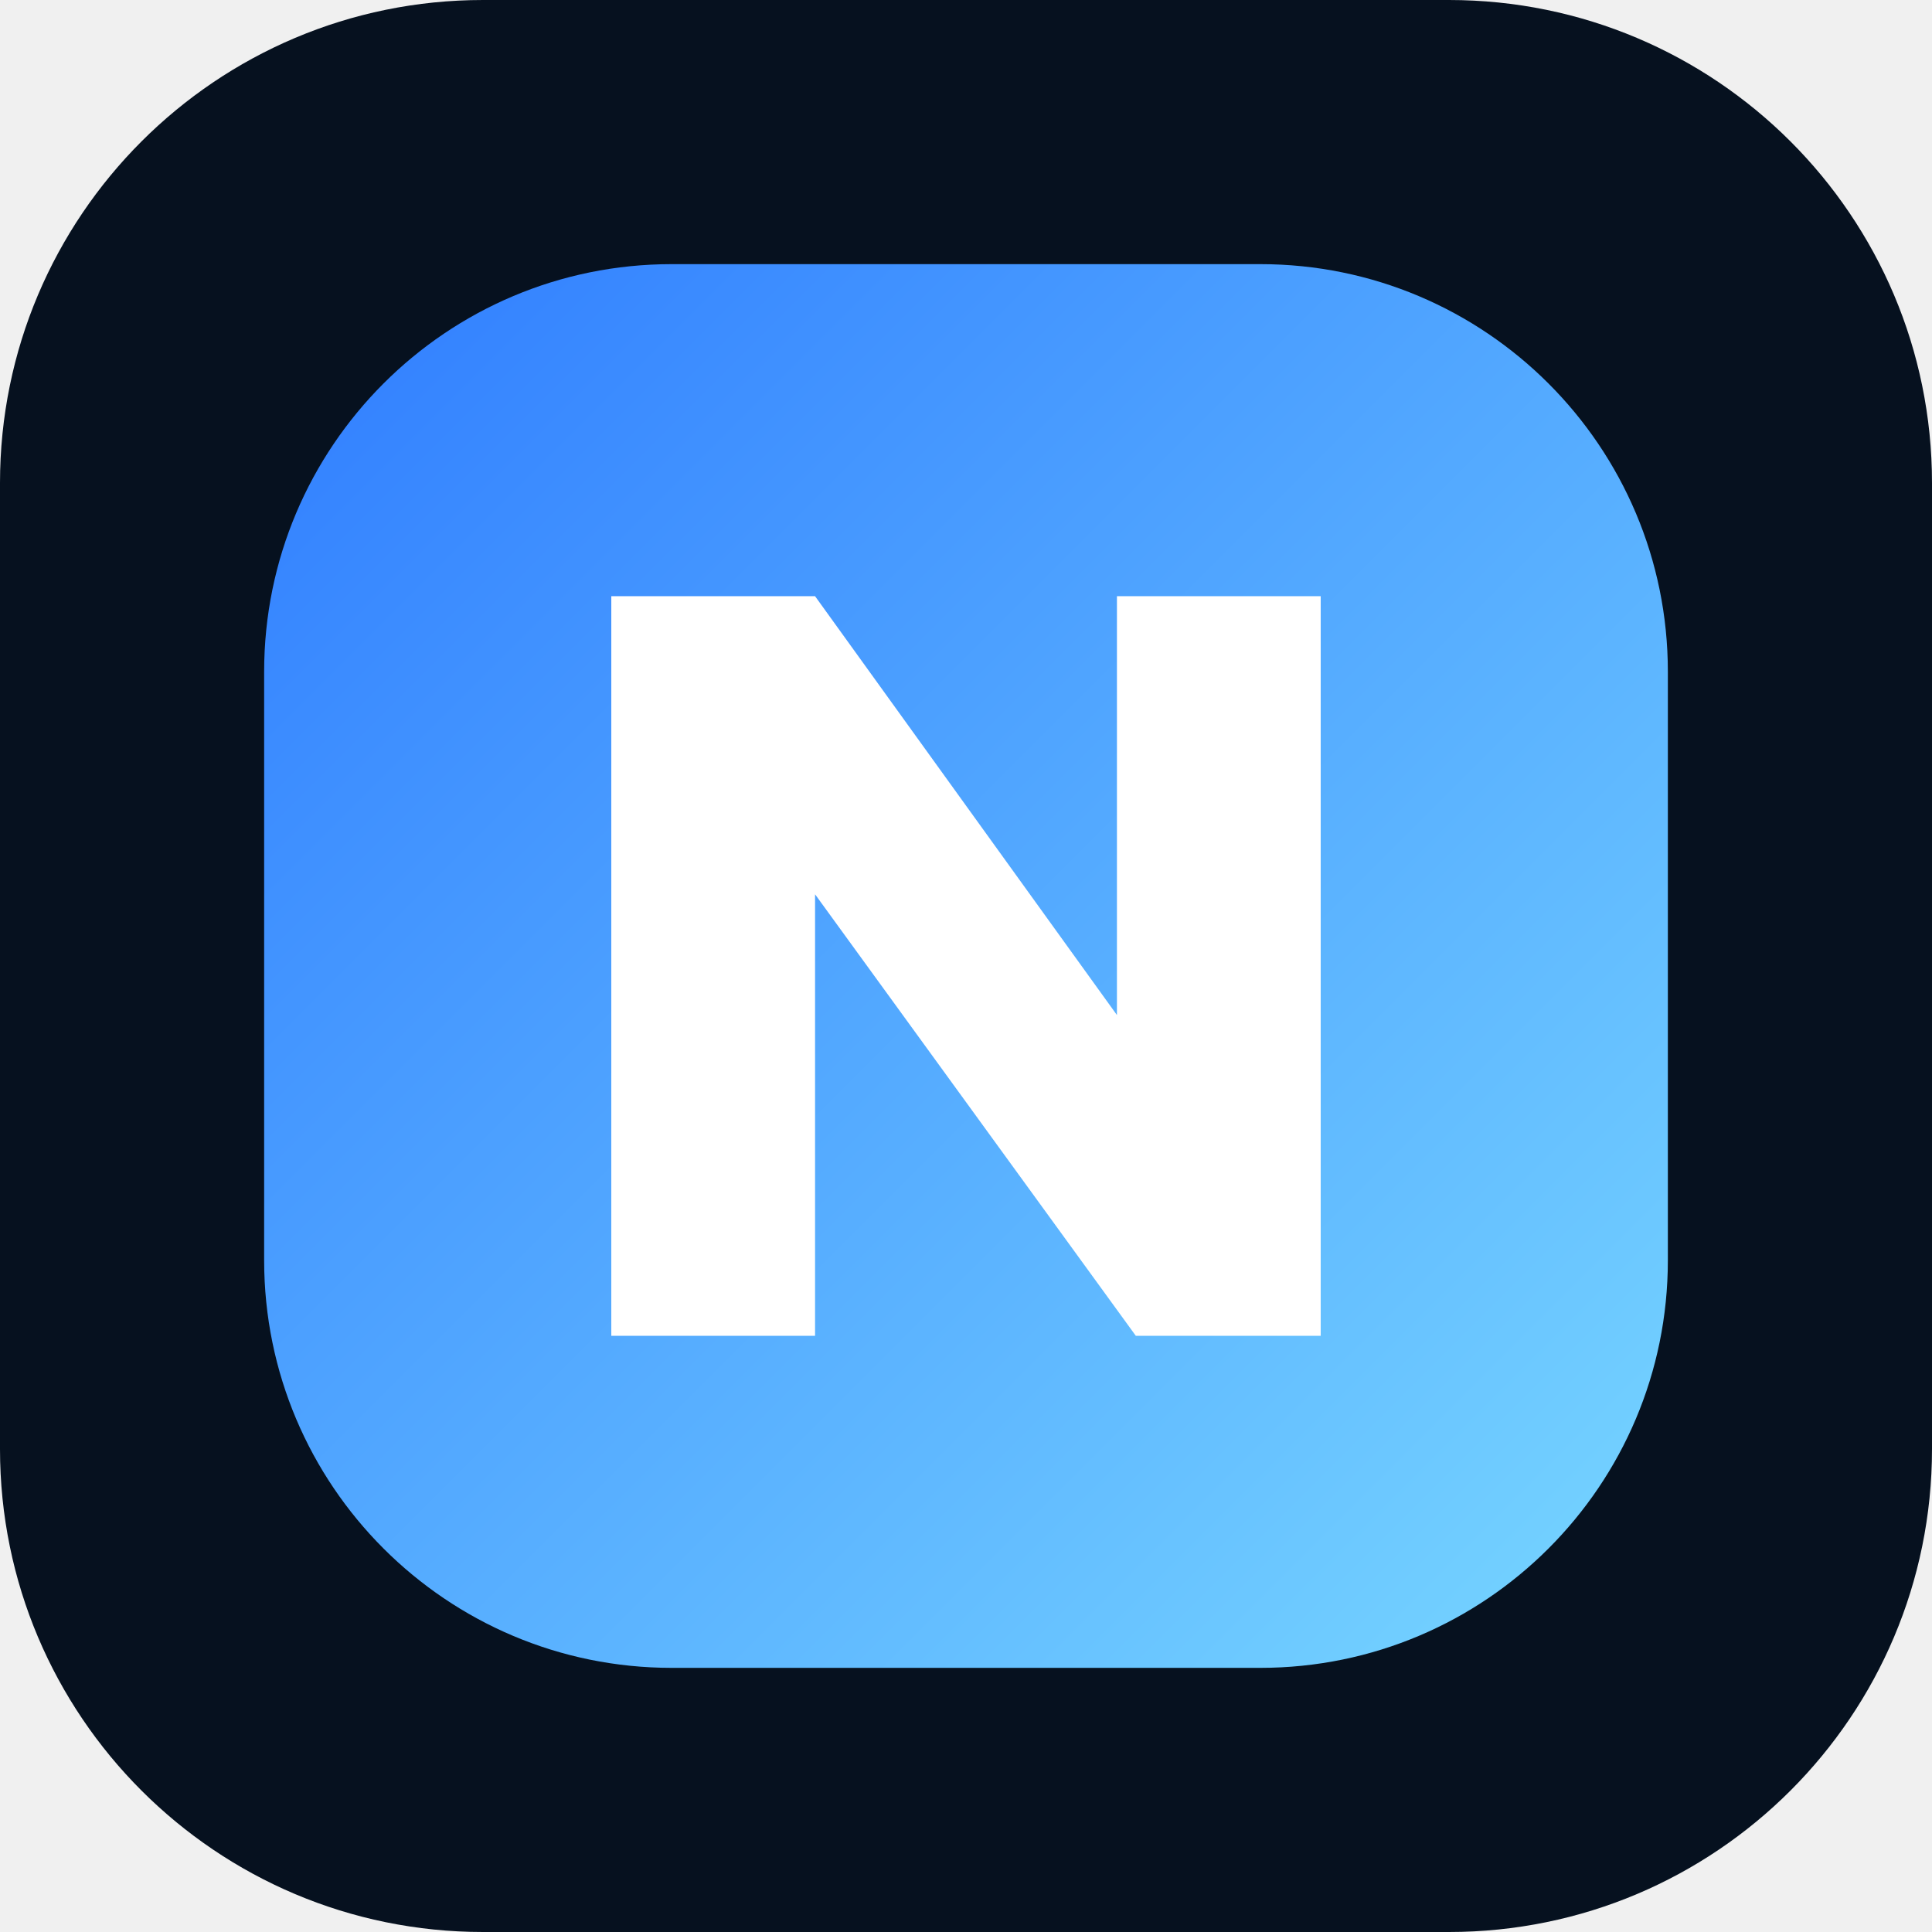
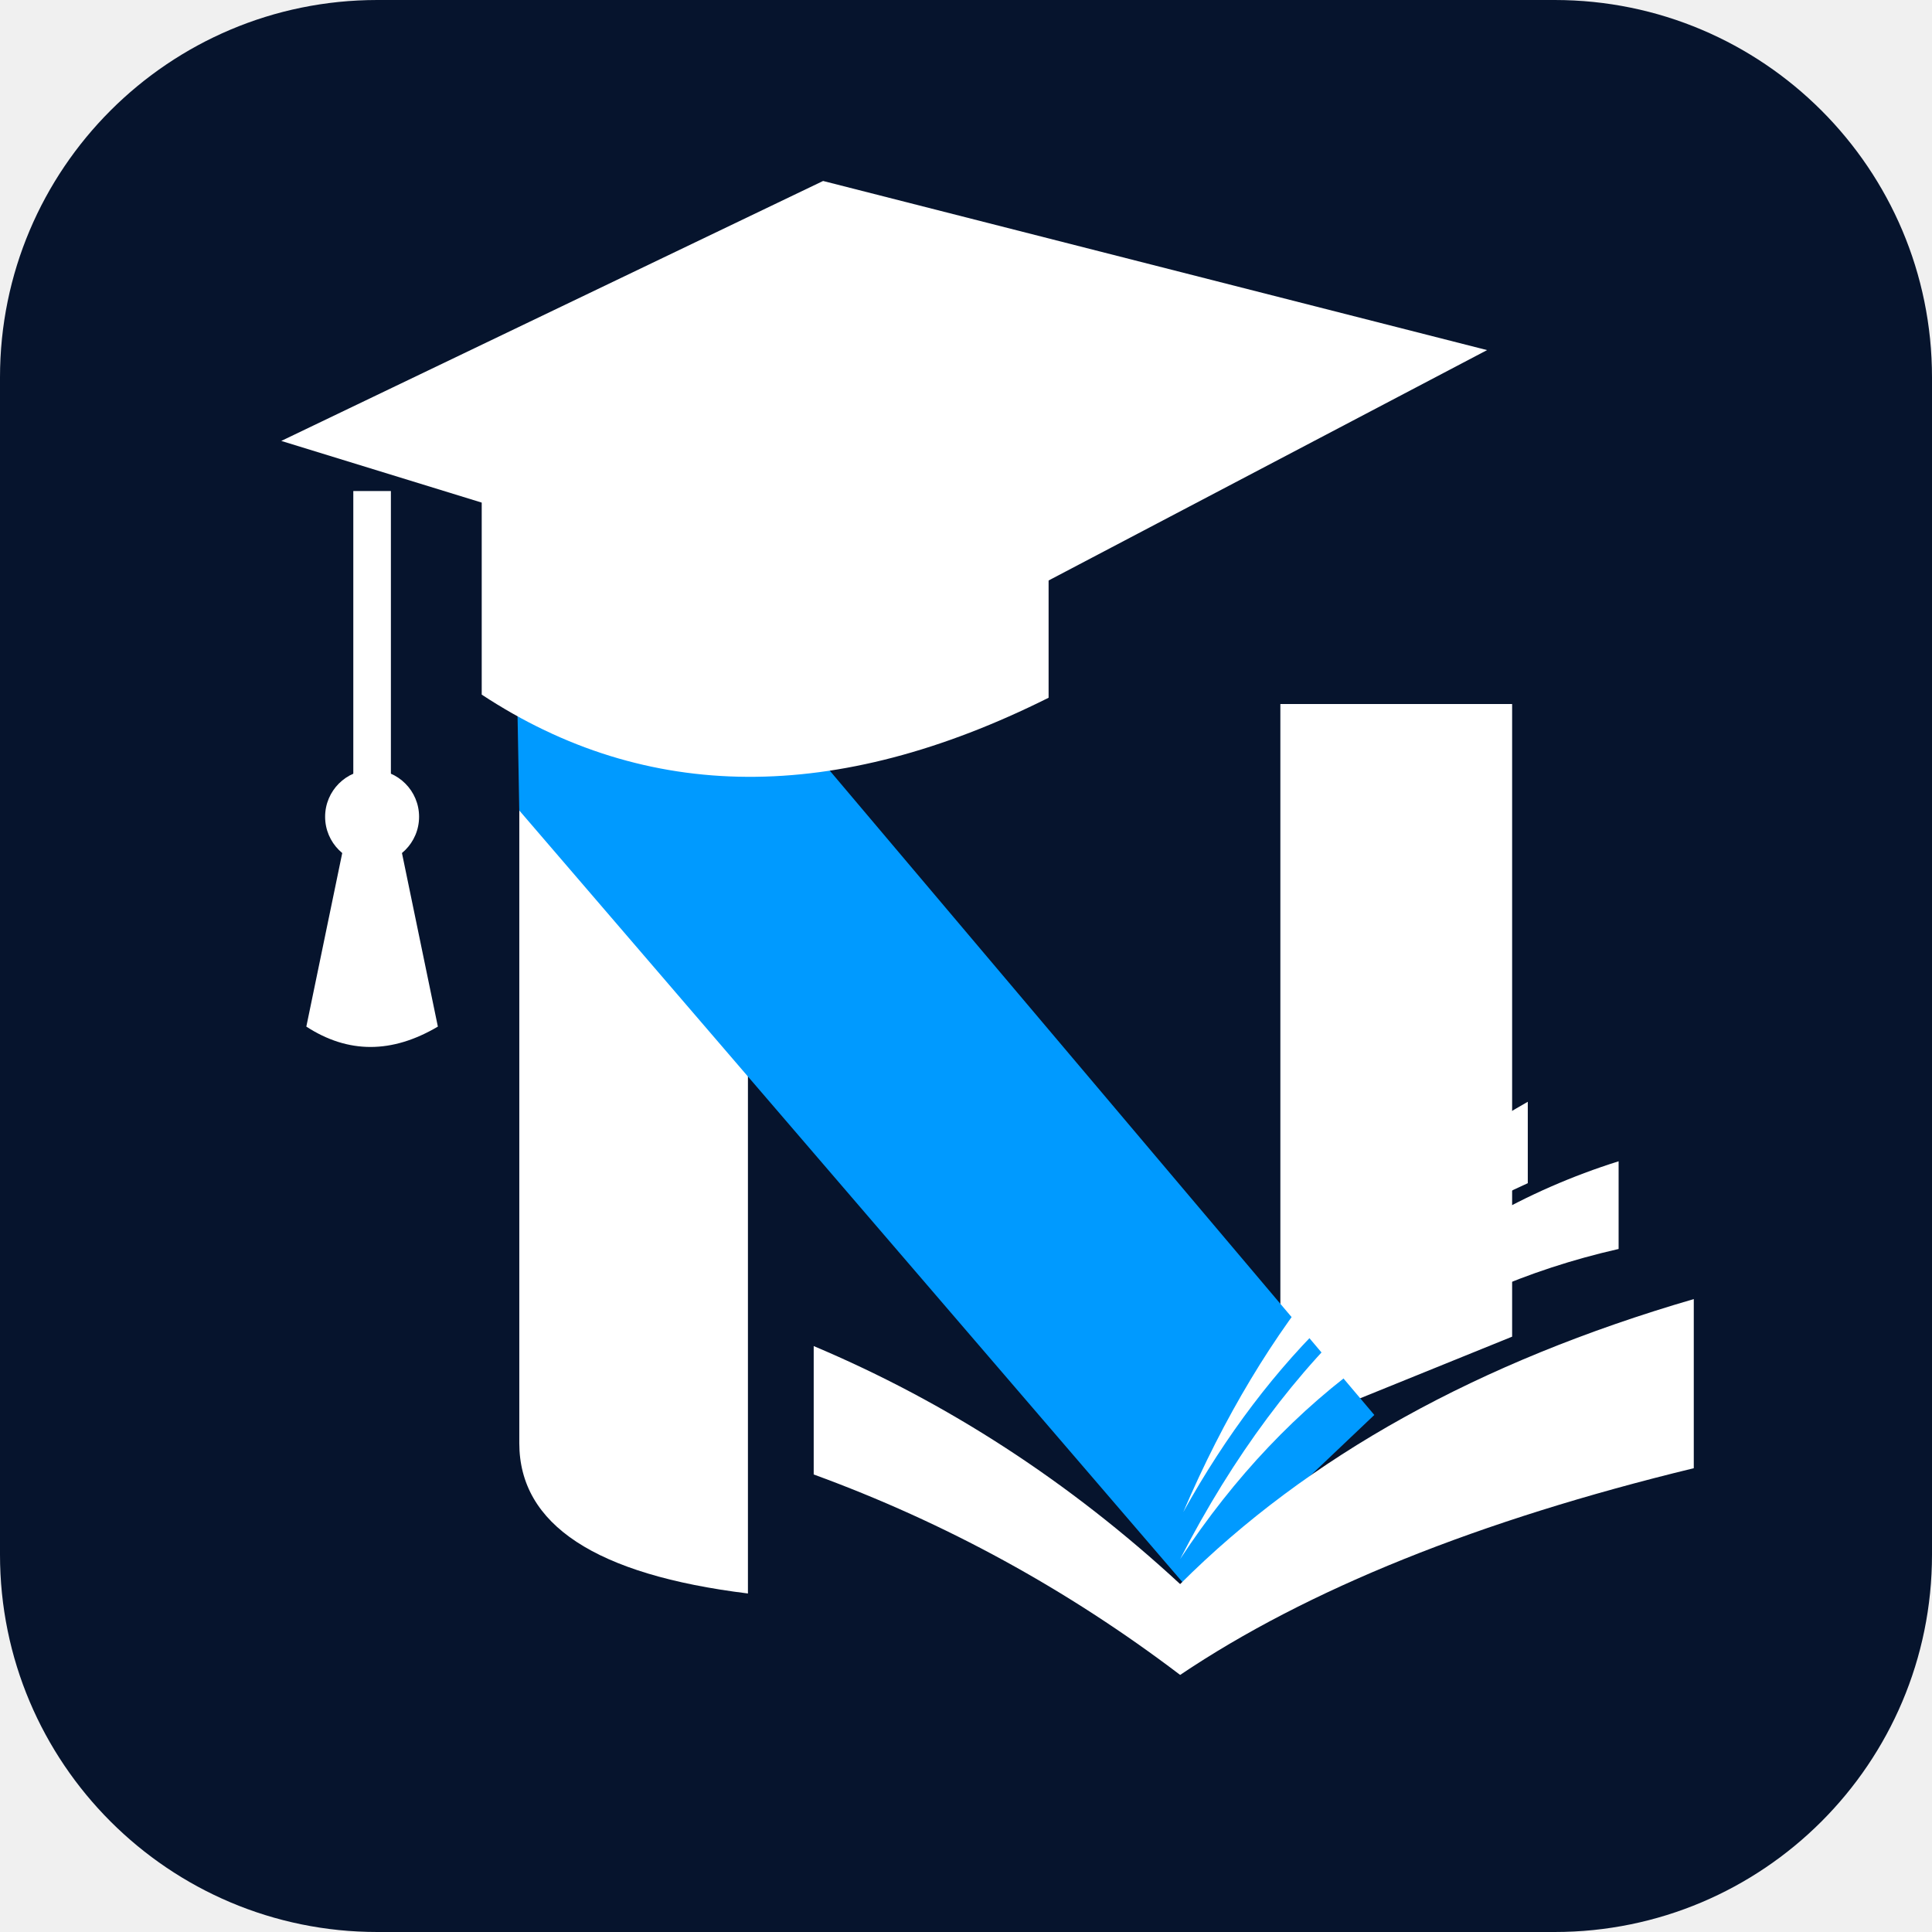
<svg xmlns="http://www.w3.org/2000/svg" viewBox="0 0 512 512">
-   <defs>
-     <linearGradient id="g" x1="0" y1="0" x2="1" y2="1">
-       <stop stop-color="#2f7cff" />
-       <stop offset="1" stop-color="#78d7ff" />
-     </linearGradient>
-   </defs>
-   <rect width="512" height="512" rx="128" fill="#06111f" />
-   <rect x="70" y="70" width="372" height="372" rx="108" fill="url(#g)" />
-   <path d="M162 354V158h54l80 111V158h54v196h-49l-85-117v117z" fill="white" />
+   <rect width="512" height="512" rx="100" fill="#06142d" />
+   <g transform="translate(43 38) scale(.83)" fill="white" color="white">
+     <path d="M114 179v236q0 39 73 48V230z" />
+     <path d="M357 179h74v202l-74 30z" />
+     <path d="M113 159 185 167 387 406 328 462 114 213z" fill="#009aff" />
+     <path d="M208 384q64 27 117 76 61-61 164-91v54q-103 25-164 66-54-41-117-64z" />
+     <path d="M325 452q52-79 140-99v-28q-89 28-140 127z" />
+     <path d="M326 437q41-74 110-105v-26q-71 40-110 131z" />
+     <path d="M102 112v64q79 52 181 1v-71z" />
+     <path d="m38 95 173-83 212 54-177 93z" />
+     <path d="M67 111v101" fill="none" stroke="currentColor" stroke-width="12" />
+     <circle cx="67" cy="215" r="15" />
+     <path d="m58 224-12 58q20 13 42 0l-12-58z" />
+   </g>
</svg>
